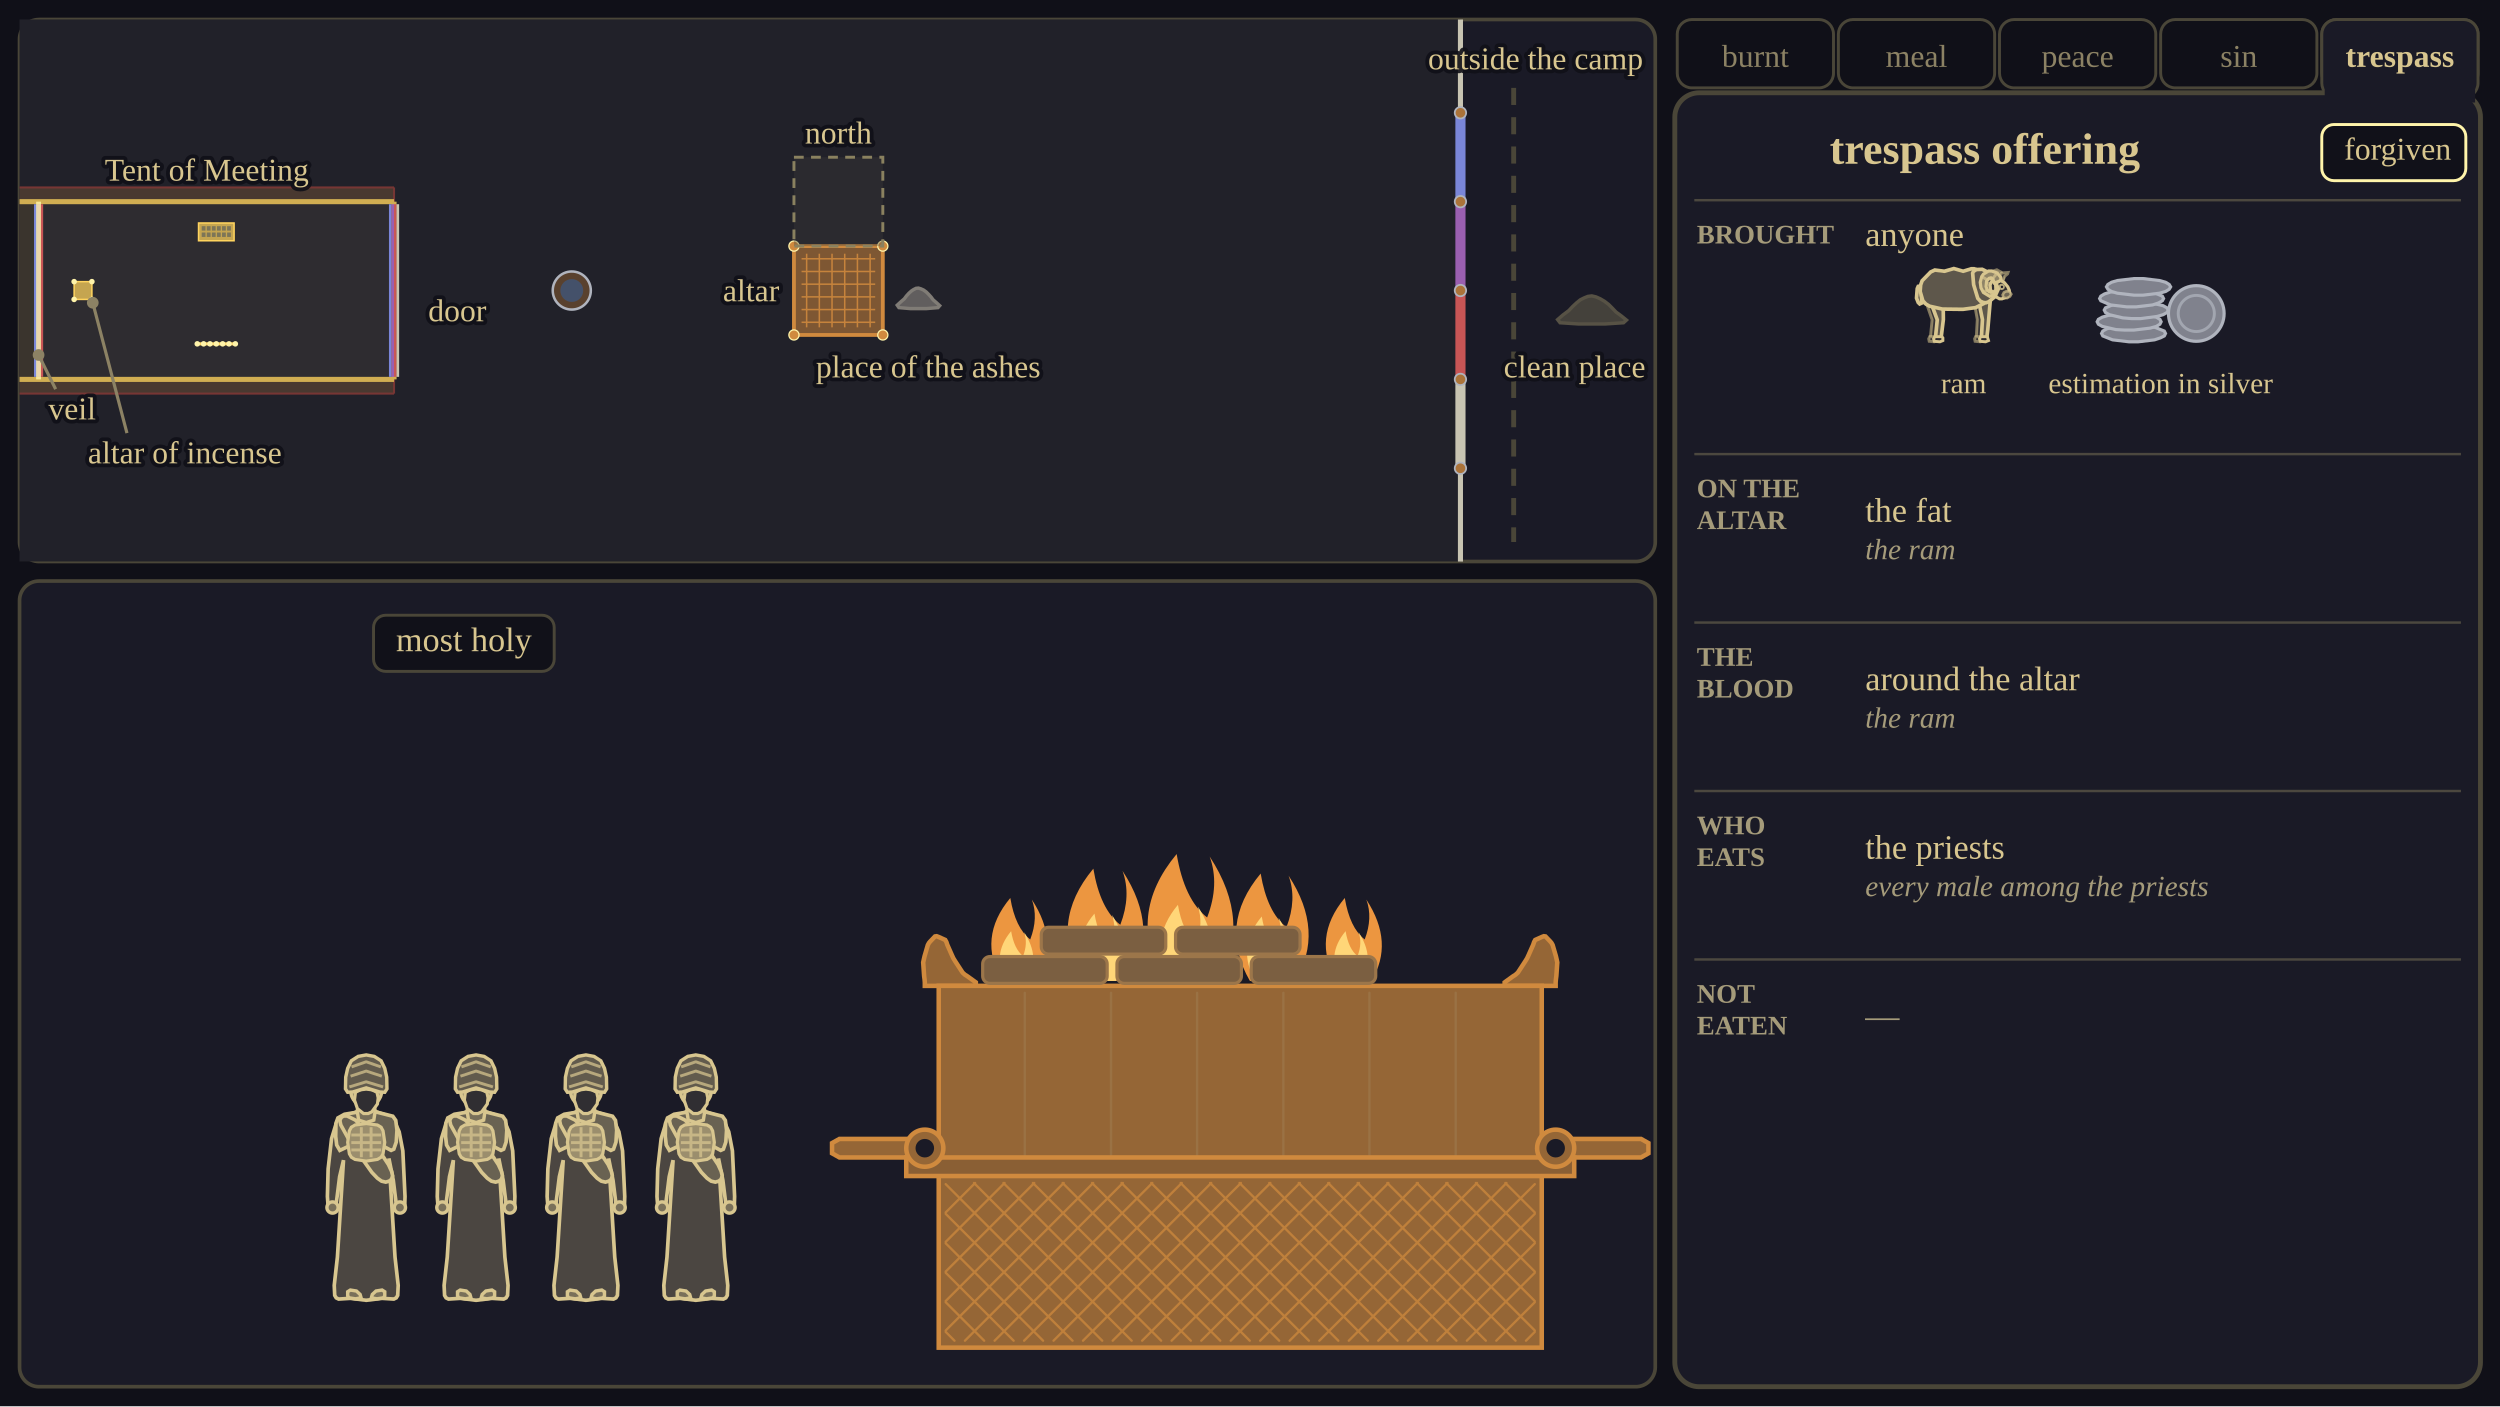
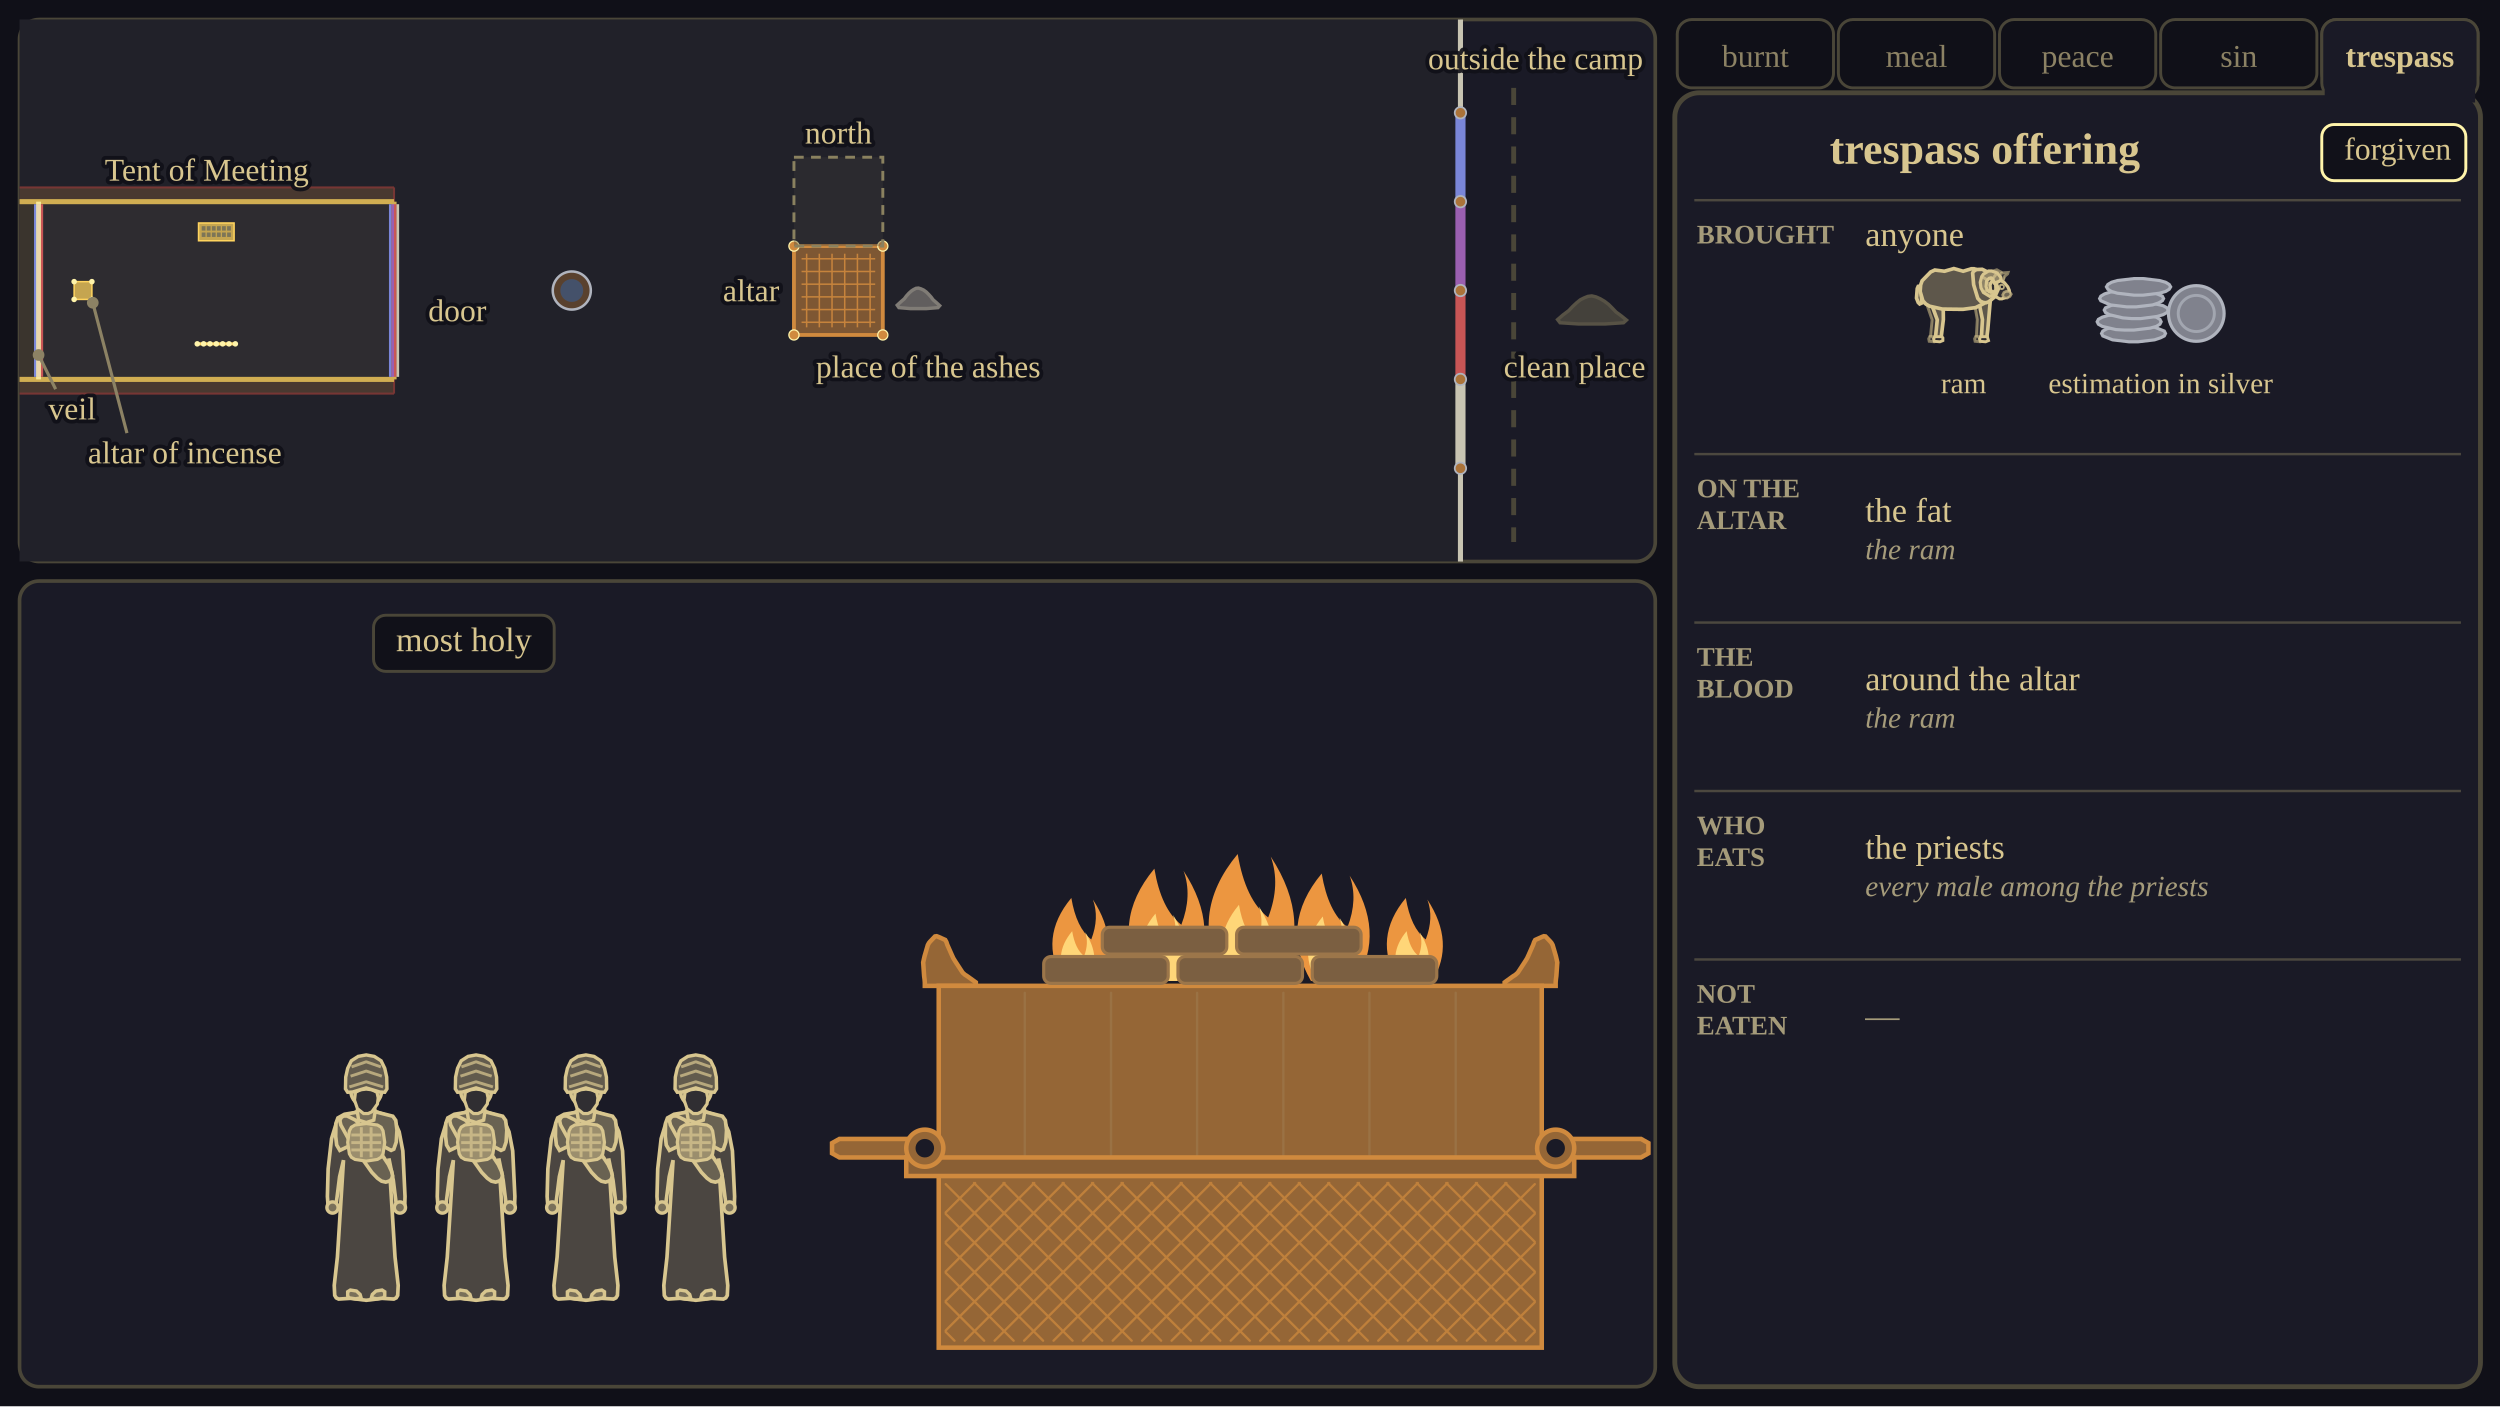
<svg xmlns="http://www.w3.org/2000/svg" viewBox="0 0 1024 576" width="1024" height="576" font-family="Georgia, 'Times New Roman', serif">
  <defs>
    <g id="ic52x30_ram">
      <path d="M8.1-20.2l.4 2.4-.9 12.7-.4 3.3-1.1.8-.9-1 .4-7.1-1.5-8.5.1-2.4 1.9-.8z" fill="#383536" stroke="#d8c68f" stroke-width="1.2" stroke-opacity="0.549" />
      <path d="M4.9-2.1l2.5 0 .4 1.6-1 .5-2.1-.2-.2-1z" fill="#383536" stroke="#d8c68f" stroke-width="1.2" stroke-opacity="0.549" />
      <path d="M-11.7-20.9l.8 2.2.3 9.6-.9 7.3-1.2.8-.9-1 .7-7-3-8.7-.1-2.5 2-1z" fill="#383536" stroke="#d8c68f" stroke-width="1.2" stroke-opacity="0.549" />
      <path d="M-13.9-2.1l2.6 0 .4 1.6-1.1.5-2.1-.2-.2-1z" fill="#383536" stroke="#d8c68f" stroke-width="1.2" stroke-opacity="0.549" />
      <path d="M10.6-20.2l.4 2.4-1.1 12.8-.4 3.2-1.2.8-1-1 .4-7.1-1.7-8.4.2-2.5 2.1-.8z" fill="#5e574b" stroke="#d8c68f" stroke-width="1.5" />
      <path d="M7-2.1l2.7 0 .5 1.6-1.2.5-2.2-.2-.3-1z" fill="#2d2b30" stroke="#d8c68f" stroke-width="1.2" />
      <path d="M-9.2-21l.8 2.3.1 9.6-.9 7.3-1.3.8-1-1 .7-7-3.2-8.7-.1-2.4 2.3-1.1z" fill="#5e574b" stroke="#d8c68f" stroke-width="1.5" />
      <path d="M-11.8-2.1l2.9 0 .4.5 0 1.1-1.2.5-2.3-.2-.3-1z" fill="#2d2b30" stroke="#d8c68f" stroke-width="1.2" />
      <path d="M-16-21.8l-1.3 2.9.2 3-.9.4-.6-.6-.7-1.8.3-3.9.4-.9.9-.1z" fill="#5e574b" stroke="#d8c68f" stroke-width="1.5" />
      <path d="M11.4-22.3l.6-3.3-.9-1.2-1.8-1.2-5-1.9-1.2 0-3.3 1-3.8-1.1-3.9 1.1-3.9-.5-1.7.8-3.5 3.6-.6 1.7-.2 2.7 1.1 3.8 1.2 1.3 1.5.9 5.3 1.2 8.4.1 5.2-.7 3.4-1.7 1.8-2.3z" fill="#5e574b" stroke="#d8c68f" stroke-width="1.5" />
      <path d="M3.7-28.1l.3-.7 1.2-.8 2.4-.1 2.4 1.2 4.2 3.2.2 2.7-.7 2.9-1.1 1.4-2.3 1.9-1.1.4-1.1-.1-1.2-.5-1.1-1.2-1.7-5.6z" fill="#5e574b" stroke="#d8c68f" stroke-width="1.5" />
      <path d="M13.9-24.9l.1-2.6-.8-.6-2.3.1-.2-.6 2.9-.9 1.8 1 1 1.8-.3 1.9-.6.3z" fill="#383536" stroke="#d8c68f" stroke-width="1.2" stroke-opacity="0.549" />
      <path d="M13.7-25.6l1.9-2.6 2.6-.2-.2.6-1.1.9-1.2 2.5-1.6-.6z" fill="#383536" stroke="#d8c68f" stroke-width="1.2" stroke-opacity="0.549" />
      <path d="M11.4-24.5l2.8-.8 1 .2 1.5.9 1.4 1.7.6 1.4 0 1.4-.7 1.2-2.3.9-1 0-1.2-.7-2.5-3-.2-1.9z" fill="#302e32" stroke="#d8c68f" stroke-width="1.3" />
      <path d="M12.9-23.8l-1.8-2.3-1.9-1.1.1-.6 2.9-.1 2 1.5.6.8-.3.8z" fill="#302e32" stroke="#d8c68f" stroke-width="1.3" />
      <path d="M12.6-24.1l-.7-1.7-.7-.4-.8.2-1 1.2-.2 2.2.5 1.3.8.8 1.6.2 1.1-.9-.1-2 .4-.4.8 2-1 2.2-2.6.8-2.6-1.6-1-1.9-.3-2.3.6-2.3.7-1 2.1-1.3 1.2 0 2.4.8 1.4 1.8.1.9-.7.7z" fill="#8f8467" stroke="#d8c68f" stroke-width="1.3" />
      <path d="M12-26l1.6-2M9.5-25.5l-1.9-1.1M9.5-21.2l-1.3 1M12.6-20.4l.7.9" stroke-linejoin="round" fill="none" stroke="#d8c68f" stroke-width="1.2" stroke-opacity="0.718" />
      <path d="M18.8-20.6l.7 1.1-.5.9-1.2.7-1.4-.1-.4-1.2.5-1 1-.5z" fill="#6d6554" stroke="#d8c68f" stroke-width="1.1" stroke-opacity="0.698" />
      <path d="M10.6-24.5l.5 3.9 1.2 3" stroke-linejoin="round" fill="none" stroke="#d8c68f" stroke-width="1.2" stroke-opacity="0.718" />
      <circle cx="15.6" cy="-22.5" r=".8" fill="#716956" stroke="#d8c68f" stroke-width="1" stroke-opacity="0.800" />
      <circle cx="15.7" cy="-22.5" r=".5" fill="#1d1d28" />
    </g>
    <g id="ic52x30_silver">
      <path d="M2-3.4l-.5-1-4-1.6-3.1-.6-7.4-.2-6.7.8-2.4.7-1.6.9-.5 1 .5 1 4 1.6 6.7.8 3.8 0 6.7-.8 2.4-.8 1.6-.8z" fill="#80828d" stroke="#b0b4be" stroke-width="1.3" />
      <path d="M.2-8.2l-.5-1-1.5-.9-2.5-.7-6.7-.8-3.8 0-6.7.8-2.4.7-1.6.9-.5 1 .5 1 1.6.9 5.6 1.3 3.5.2 3.8 0 6.7-.8 2.5-.7 1.5-.9z" fill="#80828d" stroke="#b0b4be" stroke-width="1.3" />
      <path d="M3.1-13l-.5-.9-1.6-.9-5.6-1.3-3.6-.3-7.3.3-3.1.5-4 1.7-.5.9.5 1 1.6.9 5.5 1.3 3.6.3 3.7 0 6.8-.9 2.4-.7 1.6-.9z" fill="#80828d" stroke="#b0b4be" stroke-width="1.3" />
      <path d="M1.2-17.7l-.5-1-4-1.7-6.8-.8-3.7 0-6.7.8-2.5.8-1.5.9-.5 1 .5.9 4 1.7 6.7.8 3.7 0 6.8-.8 2.4-.8 1.6-.9z" fill="#80828d" stroke="#b0b4be" stroke-width="1.3" />
      <path d="M4.1-22.5l-.6-1-1.5-.9-2.5-.7-6.7-.8-3.7 0-6.8.8-2.4.7-1.5.9-.6 1 .6 1 1.5.9 2.4.7 6.8.8 3.7 0 6.7-.8 2.5-.7 1.5-.9z" fill="#80828d" stroke="#b0b4be" stroke-width="1.3" />
      <circle cx="14.6" cy="-11.6" r="11.4" fill="#80828d" stroke="#b0b4be" stroke-width="1.3" />
      <circle cx="14.6" cy="-11.6" r="7.4" fill="none" stroke="#b0b4be" stroke-width="1.2" stroke-opacity="0.718" />
    </g>
    <g id="s6_male_95">
      <path d="M-12.9-1.4l-.2-4.1 1.3-11.6 2.5-39.7-1.6 6.8-1.4 11.2-1.8 1.6-1.1-.1-.4-.5-.3-4.1.3-11.3 1.4-12.4 1.8-5.9 2.3-2.8 7.3-2.7 6.2.2 6 2 2 1.7 2.1 4.7 1.5 7.8.9 18.7-.1 3.1-.6 1.5-1.7-.2-1.2-1.3-1.2-9.7-1.8-9 2.5 40.4 1.3 11.6-.2 4.1-.6 1-1 .5-4.8-.3-6.5.8-6.5-.8-4.8.3-1-.5z" fill="#4b4641" stroke="#d8c68f" stroke-width="1.5" />
      <circle cx="-13.8" cy="-37.4" r="2.3" fill="#79705a" stroke="#d8c68f" stroke-width="1.4" />
      <circle cx="13.8" cy="-37.4" r="2.3" fill="#79705a" stroke="#d8c68f" stroke-width="1.4" />
      <path d="M-2.1-.4l-2.3.4-2.6-.4-.6-.8 0-1.7 1.1-.7 2.5.4 1.5 1.4z" fill="#79705a" stroke="#d8c68f" stroke-width="1.4" />
      <path d="M2.1-.4l2.3.4 2.6-.4.6-.8 0-1.7-1.1-.7-2.5.4-1.5 1.4z" fill="#79705a" stroke="#d8c68f" stroke-width="1.4" />
      <path d="M-11.6-74.1l-.8 2.2-.1 5.4.4 3.5 1.3 2.2 5.1-2.4 5.7 3 5.7-3 4.5 2.4 1.1-.5 1-2.9.3-4.9-.5-4-1.2-1.7-7.1-1.8-4.8-.3-7.9 1.3z" fill="#696252" stroke="#d8c68f" stroke-width="1.5" />
      <path d="M-10.4-71.2l-.4-1.8.5-1.2 1-.7 1.5 0 3.4 1.7 2.2 2.4 6 7.8 5.3 8 1.3 2.8.4 1.8-.4 1.4-1 .8-1.4.4-1.7-.4-1.7-1.2-2.3-2.4-9-12.7z" fill="#696252" stroke="#d8c68f" stroke-width="1.5" />
      <path d="M-6.1-70.3l1.5-.9 4.6-.6 4.6.6 1.5.9.8 1.5.7 4.7-.7 4.7-.8 1.4-1.5.9-4.6.7-4.6-.7-1.5-.9-.8-1.4-.7-4.7.7-4.7z" fill="#9b8e6d" stroke="#d8c68f" stroke-width="1.3" />
      <path d="M-6.1-67.1l12.2 0M-6.1-64l12.2 0M-6.1-61l12.2 0M-2-70.3l0 12.3M2-70.3l0 12.3" stroke-linejoin="round" fill="none" stroke="#d8c68f" stroke-width="1.2" stroke-opacity="0.718" />
      <path d="M-3.1-73.2l-.6-3.8.9-3.8 2.8-.9 2.8.9.9 3.8-.6 3.8-3.1 1z" fill="#79705a" stroke="#d8c68f" stroke-width="1.4" />
      <circle cx="0" cy="-85.1" r="6.3" fill="#79705a" stroke="#d8c68f" stroke-width="1.4" />
      <path d="M-4.4-84.6l-.4 3.2 1.2 3.5 2.5 2 1.9 0 1.5-.7 2.3-3.2.3-2.5-.5-2.3-2-1-2.4-.3-2.4.3z" fill="#302e32" stroke="#d8c68f" stroke-width="1.3" />
      <path d="M-7.6-84.6l-.9-1.4.1-4.8.8-3.6 1.5-3.1 2.8-1.8 3.3-.6 3.3.6 2.8 1.8 1.5 3.1.8 3.6.1 4.8-.9 1.4-2-.1-5.6-1.7-5.6 1.7z" fill="#625b4d" stroke="#d8c68f" stroke-width="1.4" />
      <path d="M-6.9-86.8l6.9-2.1 6.9 2.1M-6.4-91.2l6.4-2.1 6.4 2.1M-6-95l6-2.1 6 2.1" stroke-linejoin="round" fill="none" stroke="#d8c68f" stroke-width="1.2" stroke-opacity="0.718" />
    </g>
    <g id="s6_priest">
      <path d="M-19.7-2.2l-.3-6.2 2-17.7 3.8-60.6 0-1-.5 1.2-1.9 10.2-2.2 17-1 1.4-1.7 1.1-1.7-.1-.6-.8-.5-6.3.5-17.2.6-8.7 1.6-10.3 2.8-9 1.4-2.3 1.9-1.9 3.9-1.8 7.2-2.2 5.8-.3 3.7.4 9.2 3.2 3.1 2.6 1.4 2.3 1.8 4.8 2.3 11.8.9 11.4.5 17.2-.2 4.8-.9 2.3-.8.3-1.8-.7-1.8-2-1.8-14.7-2.8-13.7 3.8 61.6 2 17.7-.3 6.2-.9 1.6-1.5.7-7.4-.4-9.9 1.2-9.9-1.2-7.4.4-1.5-.7z" fill="#4b4641" stroke="#d8c68f" stroke-width="1.5" />
      <circle cx="-21" cy="-57.1" r="3.5" fill="#79705a" stroke="#d8c68f" stroke-width="1.4" />
      <circle cx="21" cy="-57.1" r="3.5" fill="#79705a" stroke="#d8c68f" stroke-width="1.4" />
      <path d="M-3.2-.6l-3.5.6-4-.6-.9-1.3 0-2.5 1.7-1 3.8.5 2.3 2.1z" fill="#79705a" stroke="#d8c68f" stroke-width="1.4" />
      <path d="M3.2-.6l3.5.6 4-.6.9-1.3 0-2.5-1.7-1-3.8.5-2.3 2.1z" fill="#79705a" stroke="#d8c68f" stroke-width="1.4" />
      <path d="M-17.7-113.1l-1.2 3.3-.2 8.3.7 5.3 1.1 2.7.8.7 1 0 5.4-3.4 1.4-.2 1.4.4 5.8 3.8 1.5.3 1.5-.3 5.8-3.8 1.4-.4 1.4.2 5.4 3.4 1 0 .8-.7 1.5-4.4.4-7.6-.8-6.1-1.8-2.5-3-1.3-7.8-1.5-7.2-.5-12.2 2-3 1.3z" fill="#696252" stroke="#d8c68f" stroke-width="1.5" />
      <path d="M-16-108.8l-.4-2.6.7-1.9 1.5-1 2.3-.1 2.5.9 2.7 1.9 3.4 3.6 9.1 11.8 8 12.3 2.2 4.1.4 2.8-.6 2.1-1.5 1.4-2.1.5-2.6-.6-2.6-1.8-3.4-3.7-13.8-19.4z" fill="#696252" stroke="#d8c68f" stroke-width="1.5" />
      <path d="M-9.3-107.3l2.3-1.3 7-1.1 7 1.1 2.3 1.3 1.3 2.3 1 7.1-1 7.2-1.3 2.3-2.3 1.3-7 1-7-1-2.3-1.3-1.3-2.3-1-7.2 1-7.1z" fill="#9b8e6d" stroke="#d8c68f" stroke-width="1.3" />
      <path d="M-9.3-102.4l18.6 0M-9.3-97.7l18.6 0M-9.3-93.1l18.6 0M-3-107.3l0 18.9M3-107.3l0 18.9" stroke-linejoin="round" fill="none" stroke="#d8c68f" stroke-width="1.2" stroke-opacity="0.718" />
      <path d="M-4.8-111.6l-.9-5.8 1.3-5.8 4.4-1.5 4.4 1.5 1.3 5.8-.9 5.8-4.8 1.4z" fill="#79705a" stroke="#d8c68f" stroke-width="1.4" />
      <circle cx="0" cy="-129.9" r="9.6" fill="#79705a" stroke="#d8c68f" stroke-width="1.4" />
      <path d="M-6.7-129l-.7 2.1 0 2.7.8 3.4 1.1 1.8 2 2.1 1.8 1 2.9.1 2.3-1.1 2-2.1 1.5-2.8.4-3.8-.7-3.4-3-1.6-3.7-.5-3.7.5z" fill="#302e32" stroke="#d8c68f" stroke-width="1.3" />
      <path d="M-11.6-129l-1.3-2.3.1-7.3 1.1-5.5 2.4-4.7 4.3-2.7 5-1 5 1 4.3 2.7 2.4 4.7 1.1 5.5.1 7.3-1.3 2.3-3.1-.3-6.5-2.4-2-.3-2 .3-6.5 2.4z" fill="#625b4d" stroke="#d8c68f" stroke-width="1.4" />
      <path d="M-10.5-132.5l6.6-2.5 3.9-.7 3.9.7 6.6 2.5M-9.7-139.2l6.1-2.5 3.6-.7 3.6.7 6.1 2.5M-9.1-145l5.7-2.5 3.4-.7 3.4.7 5.7 2.5" stroke-linejoin="round" fill="none" stroke="#d8c68f" stroke-width="1.2" stroke-opacity="0.718" />
    </g>
  </defs>
  <rect width="1024" height="576" fill="#101018" />
  <rect x="8" y="8" width="670" height="222" rx="8" fill="#1a1a26" stroke="#4a4638" stroke-width="1.5" />
  <rect x="8" y="238" width="670" height="330" rx="8" fill="#1a1a26" stroke="#4a4638" stroke-width="1.5" />
  <rect x="686" y="38" width="330" height="530" rx="10" fill="#1a1a26" stroke="#4a4638" stroke-width="2" />
  <rect x="687" y="8" width="64" height="28" rx="6" fill="#101018" stroke="#4a4638" stroke-width="1.2" />
  <rect x="753" y="8" width="64" height="28" rx="6" fill="#101018" stroke="#4a4638" stroke-width="1.2" />
  <rect x="819" y="8" width="64" height="28" rx="6" fill="#101018" stroke="#4a4638" stroke-width="1.2" />
  <rect x="885" y="8" width="64" height="28" rx="6" fill="#101018" stroke="#4a4638" stroke-width="1.2" />
  <rect x="951" y="8" width="64" height="28" rx="6" fill="#101018" stroke="#4a4638" stroke-width="1.2" />
  <text x="719" y="23" font-size="13" text-anchor="middle" dominant-baseline="central" fill="#8c8264">burnt</text>
  <text x="785" y="23" font-size="13" text-anchor="middle" dominant-baseline="central" fill="#8c8264">meal</text>
  <text x="851" y="23" font-size="13" text-anchor="middle" dominant-baseline="central" fill="#8c8264">peace</text>
  <text x="917" y="23" font-size="13" text-anchor="middle" dominant-baseline="central" fill="#8c8264">sin</text>
  <rect x="951" y="8" width="64" height="32" rx="6" fill="#1a1a26" stroke="#4a4638" stroke-width="1.2" />
  <rect x="952.2" y="34" width="61.6" height="8" fill="#1a1a26" />
  <text x="983" y="23" font-size="13" text-anchor="middle" dominant-baseline="central" fill="#d8c68f" font-weight="bold">trespass</text>
  <g id="dockcol">
    <line x1="694" y1="82" x2="1008" y2="82" stroke="#4c483f" stroke-width="1" />
    <text x="695" y="96" font-size="11" dominant-baseline="central" fill="#a59b7a" font-weight="bold">BROUGHT</text>
    <line x1="694" y1="186" x2="1008" y2="186" stroke="#4c483f" stroke-width="1" />
    <text x="695" y="200" font-size="11" dominant-baseline="central" fill="#a59b7a" font-weight="bold">ON THE</text>
    <text x="695" y="213" font-size="11" dominant-baseline="central" fill="#a59b7a" font-weight="bold">ALTAR</text>
    <line x1="694" y1="255" x2="1008" y2="255" stroke="#4c483f" stroke-width="1" />
    <text x="695" y="269" font-size="11" dominant-baseline="central" fill="#a59b7a" font-weight="bold">THE</text>
    <text x="695" y="282" font-size="11" dominant-baseline="central" fill="#a59b7a" font-weight="bold">BLOOD</text>
    <line x1="694" y1="324" x2="1008" y2="324" stroke="#4c483f" stroke-width="1" />
    <text x="695" y="338" font-size="11" dominant-baseline="central" fill="#a59b7a" font-weight="bold">WHO</text>
    <text x="695" y="351" font-size="11" dominant-baseline="central" fill="#a59b7a" font-weight="bold">EATS</text>
    <line x1="694" y1="393" x2="1008" y2="393" stroke="#4c483f" stroke-width="1" />
    <text x="695" y="407" font-size="11" dominant-baseline="central" fill="#a59b7a" font-weight="bold">NOT</text>
    <text x="695" y="420" font-size="11" dominant-baseline="central" fill="#a59b7a" font-weight="bold">EATEN</text>
    <text x="764" y="416" font-size="14" dominant-baseline="central" fill="#a59b7a">—</text>
    <text x="813" y="61" font-size="18" text-anchor="middle" dominant-baseline="central" fill="#d8c68f" font-weight="bold">trespass offering</text>
    <text x="764" y="96" font-size="14" dominant-baseline="central" fill="#d8c68f">anyone</text>
    <use href="#ic52x30_ram" transform="translate(804.3 140)" />
    <text x="804.3" y="157" font-size="12" text-anchor="middle" dominant-baseline="central" fill="#d8c68f">ram</text>
    <use href="#ic52x30_silver" transform="translate(885 140)" />
    <text x="885" y="157" font-size="12" text-anchor="middle" dominant-baseline="central" fill="#d8c68f">estimation in silver</text>
    <text x="764" y="209" font-size="14" dominant-baseline="central" fill="#d8c68f">the fat</text>
    <text x="764" y="225" font-size="12" dominant-baseline="central" fill="#a59b7a" font-style="italic">the ram</text>
    <text x="764" y="278" font-size="14" dominant-baseline="central" fill="#d8c68f">around the altar</text>
    <text x="764" y="294" font-size="12" dominant-baseline="central" fill="#a59b7a" font-style="italic">the ram</text>
    <text x="764" y="347" font-size="14" dominant-baseline="central" fill="#d8c68f">the priests</text>
    <text x="764" y="363" font-size="12" dominant-baseline="central" fill="#a59b7a" font-style="italic">every male among the priests</text>
    <rect x="951" y="51" width="59" height="23" rx="5" fill="#101018" fill-opacity="0.88" stroke="#fff4aa" stroke-width="1.2" />
    <text x="1004" y="61" font-size="13" text-anchor="end" dominant-baseline="central" fill="#d8c68f">forgiven</text>
    <g opacity="0.00">
      <animate attributeName="opacity" values="0;1.00" begin="5.13s" dur="0.40s" fill="freeze" calcMode="spline" keyTimes="0;1" keySplines="0.42 0 0.58 1" />
      <animate attributeName="opacity" values="1.00;0" begin="6.93s" dur="0.40s" fill="freeze" calcMode="spline" keyTimes="0;1" keySplines="0.42 0 0.58 1" />
      <path d="M759 338l172 0 0 35-172 0z" fill="none" stroke="#fff4aa" stroke-width="2.0" stroke-opacity="0.85" stroke-linejoin="round" />
    </g>
  </g>
  <g transform="translate(-509.4 -291.8) scale(0.52)">
    <rect x="995" y="576.5" width="1135" height="426.9" fill="#212129" />
    <line x1="2130" y1="576.5" x2="2130" y2="650" stroke="#c8c4b2" stroke-width="4" />
    <line x1="2130" y1="930" x2="2130" y2="1003.5" stroke="#c8c4b2" stroke-width="4" />
    <line x1="2130" y1="650" x2="2130" y2="720" stroke="#7a86d8" stroke-width="8" />
    <line x1="2130" y1="720" x2="2130" y2="790" stroke="#9a5fb0" stroke-width="8" />
    <line x1="2130" y1="790" x2="2130" y2="860" stroke="#c85555" stroke-width="8" />
    <line x1="2130" y1="860" x2="2130" y2="930" stroke="#c8c4b2" stroke-width="8" />
    <circle cx="2130" cy="650" r="4.5" fill="#ab7339" stroke="#b0b4be" stroke-width="1.4" />
    <circle cx="2130" cy="720" r="4.5" fill="#ab7339" stroke="#b0b4be" stroke-width="1.4" />
    <circle cx="2130" cy="790" r="4.5" fill="#ab7339" stroke="#b0b4be" stroke-width="1.4" />
    <circle cx="2130" cy="860" r="4.5" fill="#ab7339" stroke="#b0b4be" stroke-width="1.4" />
    <circle cx="2130" cy="930" r="4.5" fill="#ab7339" stroke="#b0b4be" stroke-width="1.4" />
    <rect x="995" y="708.8" width="295" height="162.4" fill="#493930" />
    <line x1="995" y1="708.8" x2="1290" y2="708.8" stroke="#773634" stroke-width="1.6" />
    <line x1="1290" y1="708.8" x2="1290" y2="871.2" stroke="#773634" stroke-width="1.6" />
    <line x1="1290" y1="871.2" x2="995" y2="871.2" stroke="#773634" stroke-width="1.6" />
    <rect x="995" y="720" width="295" height="140" fill="#2e2c30" />
    <rect x="995" y="720" width="15" height="140" fill="#3a342d" />
    <line x1="995" y1="720" x2="1290" y2="720" stroke="#d1ae52" stroke-width="4" />
    <line x1="1290" y1="720" x2="1290" y2="860" stroke="#d1ae52" stroke-width="4" />
    <line x1="1290" y1="860" x2="995" y2="860" stroke="#d1ae52" stroke-width="4" />
    <line x1="1007.6" y1="722" x2="1007.6" y2="858" stroke="#7a86d8" stroke-width="2.4" />
    <line x1="1010" y1="722" x2="1010" y2="858" stroke="#9a5fb0" stroke-width="2.4" />
    <line x1="1012.4" y1="722" x2="1012.4" y2="858" stroke="#c85555" stroke-width="2.4" />
    <line x1="1287" y1="722" x2="1287" y2="858" stroke="#7a86d8" stroke-width="2" />
    <line x1="1289" y1="722" x2="1289" y2="858" stroke="#9a5fb0" stroke-width="2" />
    <line x1="1291" y1="722" x2="1291" y2="858" stroke="#c85555" stroke-width="2" />
    <line x1="1293" y1="722" x2="1293" y2="858" stroke="#c8c4b2" stroke-width="2" />
    <rect x="1038" y="783" width="14" height="14" fill="#c5a550" stroke="#ffd45e" stroke-width="1.2" />
    <circle cx="1038" cy="783" r="2.2" fill="#fff4aa" />
    <circle cx="1052" cy="783" r="2.2" fill="#fff4aa" />
    <circle cx="1038" cy="797" r="2.2" fill="#fff4aa" />
    <circle cx="1052" cy="797" r="2.2" fill="#fff4aa" />
    <rect x="1136" y="736.8" width="28" height="14" fill="#c5a550" stroke="#ffd45e" stroke-width="1.2" />
    <rect x="1138.5" y="739.3" width="3" height="3.5" fill="#7d7557" />
    <rect x="1142.5" y="739.3" width="3" height="3.5" fill="#7d7557" />
    <rect x="1146.5" y="739.3" width="3" height="3.5" fill="#7d7557" />
    <rect x="1150.5" y="739.3" width="3" height="3.5" fill="#7d7557" />
    <rect x="1154.5" y="739.3" width="3" height="3.5" fill="#7d7557" />
    <rect x="1158.5" y="739.3" width="3" height="3.5" fill="#7d7557" />
    <rect x="1138.5" y="744.3" width="3" height="3.5" fill="#7d7557" />
    <rect x="1142.5" y="744.3" width="3" height="3.5" fill="#7d7557" />
    <rect x="1146.5" y="744.3" width="3" height="3.5" fill="#7d7557" />
    <rect x="1150.5" y="744.3" width="3" height="3.5" fill="#7d7557" />
    <rect x="1154.5" y="744.3" width="3" height="3.5" fill="#7d7557" />
    <rect x="1158.5" y="744.3" width="3" height="3.5" fill="#7d7557" />
    <line x1="1135" y1="832" x2="1165" y2="832" stroke="#ffd45e" stroke-width="2.4" />
    <circle cx="1135" cy="832" r="2.2" fill="#fff4aa" />
    <circle cx="1140" cy="832" r="2.2" fill="#fff4aa" />
    <circle cx="1145" cy="832" r="2.2" fill="#fff4aa" />
    <circle cx="1150" cy="832" r="2.2" fill="#fff4aa" />
    <circle cx="1155" cy="832" r="2.2" fill="#fff4aa" />
    <circle cx="1160" cy="832" r="2.2" fill="#fff4aa" />
    <circle cx="1165" cy="832" r="2.2" fill="#fff4aa" />
    <circle cx="1430" cy="790" r="15" fill="#59412e" stroke="#b0b4be" stroke-width="2" />
    <circle cx="1430" cy="790" r="9" fill="#44516a" />
    <rect x="1605" y="755" width="70" height="70" fill="#7e5733" stroke="#d08a3e" stroke-width="3" />
    <line x1="1615" y1="761" x2="1615" y2="819" stroke="#c6833c" stroke-width="1.2" />
    <line x1="1611" y1="765" x2="1669" y2="765" stroke="#c6833c" stroke-width="1.2" />
    <line x1="1625" y1="761" x2="1625" y2="819" stroke="#c6833c" stroke-width="1.2" />
    <line x1="1611" y1="775" x2="1669" y2="775" stroke="#c6833c" stroke-width="1.2" />
    <line x1="1635" y1="761" x2="1635" y2="819" stroke="#c6833c" stroke-width="1.2" />
    <line x1="1611" y1="785" x2="1669" y2="785" stroke="#c6833c" stroke-width="1.2" />
    <line x1="1645" y1="761" x2="1645" y2="819" stroke="#c6833c" stroke-width="1.2" />
    <line x1="1611" y1="795" x2="1669" y2="795" stroke="#c6833c" stroke-width="1.2" />
    <line x1="1655" y1="761" x2="1655" y2="819" stroke="#c6833c" stroke-width="1.2" />
    <line x1="1611" y1="805" x2="1669" y2="805" stroke="#c6833c" stroke-width="1.2" />
    <line x1="1665" y1="761" x2="1665" y2="819" stroke="#c6833c" stroke-width="1.2" />
    <line x1="1611" y1="815" x2="1669" y2="815" stroke="#c6833c" stroke-width="1.2" />
    <circle cx="1605" cy="755" r="4" fill="#d08a3e" stroke="#fff4aa" stroke-width="1" />
    <circle cx="1675" cy="755" r="4" fill="#d08a3e" stroke="#fff4aa" stroke-width="1" />
    <circle cx="1605" cy="825" r="4" fill="#d08a3e" stroke="#fff4aa" stroke-width="1" />
    <circle cx="1675" cy="825" r="4" fill="#d08a3e" stroke="#fff4aa" stroke-width="1" />
  </g>
  <g transform="translate(-265.3 210) scale(0.95)">
    <path d="M641.2 278l33.6 0 3.2-1.8 0-4.4-3.2-1.8-33.6 0-3.2 1.8 0 4.4z" fill="#956636" stroke="#d08a3e" stroke-width="1.95" />
    <path d="M953.2 278l33.6 0 3.2-1.8 0-4.4-3.2-1.8-33.6 0-3.2 1.8 0 4.4z" fill="#956636" stroke="#d08a3e" stroke-width="1.95" />
    <path d="M678 204l0-1.5-.1-1.2-.2-1.6-.4-5.8.3-1.4.3-1.3 1.4-4.8.5-.9.5-.6 2.1-2.2.7-.1.8.3 2.9 1.3.5.9.4 1.2 2 4.5.6 1.3.8 1.3 3.2 4.9 1 .9 1.1.7 3.6 2.6 0 1.5z" fill="#956636" stroke="#d08a3e" stroke-width="1.95" />
    <path d="M950 204l0-1.5.1-1.2.2-1.6.4-5.8-.3-1.4-.3-1.3-1.4-4.8-.5-.9-.5-.6-2.1-2.2-.7-.1-.8.3-2.9 1.3-.5.9-.4 1.2-2 4.5-.6 1.3-.8 1.3-3.2 4.9-1 .9-1.1.7-3.6 2.6 0 1.5z" fill="#956636" stroke="#d08a3e" stroke-width="1.95" />
    <path d="M684 204l260 0 0 156-260 0z" fill="#956636" stroke="#d08a3e" stroke-width="1.95" />
    <path d="M721.1 207l0 70M758.3 207l0 70M795.4 207l0 70M832.6 207l0 70M869.7 207l0 70M906.9 207l0 70" stroke-linejoin="round" stroke-linecap="round" fill="none" stroke="#9c764a" stroke-width="1" stroke-opacity="0.718" />
    <path d="M670 278l288 0 0 8-288 0z" fill="#8a5f34" stroke="#d08a3e" stroke-width="1.95" />
    <path d="M941 289M928.3 289l12.7 12.7M915.6 289l25.4 25.4M902.8 289l38.2 38.2M890.1 289l50.9 50.9M877.4 289l63.6 63.6M864.6 289l68.1 68M851.9 289l68 68M839.2 289l68 68M826.5 289l68 68M813.7 289l68.1 68M801 289l68 68M788.3 289l68 68M775.6 289l68 68M762.8 289l68 68M750.1 289l68 68M737.4 289l68 68M724.6 289l68.1 68M711.9 289l68 68M699.2 289l68 68M687 289.5l67.5 67.5M687 302.3l54.7 54.7M687 315l42 42M687 327.7l29.3 29.3M687 340.4l16.6 16.6M687 353.2l3.8 3.8M687 289M687 301.7l12.7-12.7M687 314.4l25.4-25.4M687 327.2l38.2-38.2M687 339.9l50.9-50.9M687 352.6l63.6-63.6M695.3 357l68.1-68M708.1 357l68-68M720.8 357l68-68M733.5 357l68-68M746.2 357l68.1-68M759 357l68-68M771.7 357l68-68M784.4 357l68-68M797.2 357l68-68M809.9 357l68-68M822.6 357l68-68M835.3 357l68.1-68M848.1 357l68-68M860.8 357l68-68M873.5 357l67.5-67.5M886.3 357l54.7-54.7M899 357l42-42M911.7 357l29.3-29.3M924.4 357l16.6-16.6M937.2 357l3.8-3.8" stroke-linejoin="round" stroke-linecap="round" fill="none" stroke="#d08a3e" stroke-width="1" stroke-opacity="0.718" />
    <ellipse cx="678" cy="274" rx="8" ry="8" fill="#956636" stroke="#d08a3e" stroke-width="1.95" />
    <ellipse cx="678" cy="274" rx="4" ry="4" fill="#1a1a26" />
    <ellipse cx="950" cy="274" rx="8" ry="8" fill="#956636" stroke="#d08a3e" stroke-width="1.95" />
    <ellipse cx="950" cy="274" rx="4" ry="4" fill="#1a1a26" />
  </g>
-   <path d="M410.42,401.8 q-10.2,-17.68 3.4,-34 q2.04,12.24 8.16,17.0 q3.4,-8.84 0.68,-16.32 q11.56,17.68 2.04,33.32 z" fill="#ec9640" />
-   <path d="M443.23,401.8 q-13.8,-23.92 4.6,-46 q2.76,16.56 11.04,23.0 q4.6,-11.96 0.92,-22.08 q15.64,23.92 2.76,45.08 z" fill="#ec9640" />
-   <path d="M476.76,401.8 q-15.6,-27.04 5.2,-52 q3.12,18.72 12.48,26.0 q5.2,-13.52 1.04,-24.96 q17.68,27.04 3.12,50.96 z" fill="#ec9640" />
-   <path d="M511.97,401.8 q-13.2,-22.88 4.4,-44 q2.64,15.84 10.56,22.0 q4.4,-11.44 0.88,-21.12 q14.96,22.88 2.64,43.12 z" fill="#ec9640" />
-   <path d="M547.42,401.8 q-10.2,-17.68 3.4,-34 q2.04,12.24 8.16,17.0 q3.4,-8.84 0.68,-16.32 q11.56,17.68 2.04,33.32 z" fill="#ec9640" />
-   <path d="M412.12,401.8 q-6.12,-10.608 2.04,-20.4 q1.224,7.344 4.896,10.2 q2.04,-5.304 0.408,-9.792 q6.936,10.608 1.224,19.992 z" fill="#ffd678" />
-   <path d="M445.53,401.8 q-8.28,-14.352 2.76,-27.6 q1.656,9.936 6.624,13.8 q2.76,-7.176 0.552,-13.248 q9.384,14.352 1.656,27.048 z" fill="#ffd678" />
-   <path d="M479.36,401.8 q-9.36,-16.224 3.12,-31.2 q1.872,11.232 7.488,15.6 q3.12,-8.112 0.624,-14.976 q10.608,16.224 1.872,30.576 z" fill="#ffd678" />
-   <path d="M514.17,401.8 q-7.92,-13.728 2.64,-26.4 q1.584,9.504 6.336,13.2 q2.64,-6.864 0.528,-12.672 q8.976,13.728 1.584,25.872 z" fill="#ffd678" />
-   <path d="M549.12,401.8 q-6.12,-10.608 2.04,-20.4 q1.224,7.344 4.896,10.2 q2.04,-5.304 0.408,-9.792 q6.936,10.608 1.224,19.992 z" fill="#ffd678" />
-   <rect x="402.5" y="391.8" width="51" height="11" rx="3" fill="#7b5f41" stroke="#9c764a" stroke-width="1.3" />
-   <rect x="457.5" y="391.8" width="51" height="11" rx="3" fill="#7b5f41" stroke="#9c764a" stroke-width="1.3" />
-   <rect x="512.5" y="391.8" width="51" height="11" rx="3" fill="#7b5f41" stroke="#9c764a" stroke-width="1.3" />
-   <rect x="426.5" y="379.8" width="51" height="11" rx="3" fill="#7b5f41" stroke="#9c764a" stroke-width="1.3" />
-   <rect x="481.5" y="379.8" width="51" height="11" rx="3" fill="#7b5f41" stroke="#9c764a" stroke-width="1.3" />
+   <path d="M435.42,401.8 q-10.2,-17.68 3.4,-34 q2.04,12.24 8.16,17.0 q3.4,-8.84 0.68,-16.32 q11.56,17.68 2.04,33.32 z" fill="#ec9640" />
+   <path d="M468.23,401.8 q-13.8,-23.92 4.6,-46 q2.76,16.56 11.04,23.0 q4.6,-11.96 0.92,-22.08 q15.64,23.92 2.76,45.08 z" fill="#ec9640" />
+   <path d="M501.76,401.8 q-15.6,-27.04 5.2,-52 q3.12,18.72 12.48,26.0 q5.2,-13.52 1.04,-24.96 q17.68,27.04 3.12,50.96 z" fill="#ec9640" />
+   <path d="M536.97,401.8 q-13.2,-22.88 4.4,-44 q2.64,15.84 10.56,22.0 q4.4,-11.44 0.88,-21.12 q14.96,22.88 2.64,43.12 z" fill="#ec9640" />
+   <path d="M572.42,401.8 q-10.2,-17.68 3.4,-34 q2.04,12.24 8.16,17.0 q3.4,-8.84 0.68,-16.32 q11.56,17.68 2.04,33.32 z" fill="#ec9640" />
+   <path d="M437.12,401.8 q-6.12,-10.608 2.04,-20.4 q1.224,7.344 4.896,10.2 q2.04,-5.304 0.408,-9.792 q6.936,10.608 1.224,19.992 z" fill="#ffd678" />
+   <path d="M470.53,401.8 q-8.28,-14.352 2.76,-27.6 q1.656,9.936 6.624,13.8 q2.76,-7.176 0.552,-13.248 q9.384,14.352 1.656,27.048 z" fill="#ffd678" />
+   <path d="M504.36,401.8 q-9.36,-16.224 3.12,-31.2 q1.872,11.232 7.488,15.6 q3.12,-8.112 0.624,-14.976 q10.608,16.224 1.872,30.576 z" fill="#ffd678" />
+   <path d="M539.17,401.8 q-7.92,-13.728 2.64,-26.4 q1.584,9.504 6.336,13.2 q2.64,-6.864 0.528,-12.672 q8.976,13.728 1.584,25.872 z" fill="#ffd678" />
+   <path d="M574.12,401.8 q-6.12,-10.608 2.04,-20.4 q1.224,7.344 4.896,10.2 q2.04,-5.304 0.408,-9.792 q6.936,10.608 1.224,19.992 z" fill="#ffd678" />
+   <rect x="427.5" y="391.8" width="51" height="11" rx="3" fill="#7b5f41" stroke="#9c764a" stroke-width="1.3" />
+   <rect x="482.5" y="391.8" width="51" height="11" rx="3" fill="#7b5f41" stroke="#9c764a" stroke-width="1.3" />
+   <rect x="537.5" y="391.8" width="51" height="11" rx="3" fill="#7b5f41" stroke="#9c764a" stroke-width="1.3" />
+   <rect x="451.5" y="379.8" width="51" height="11" rx="3" fill="#7b5f41" stroke="#9c764a" stroke-width="1.3" />
+   <rect x="506.5" y="379.8" width="51" height="11" rx="3" fill="#7b5f41" stroke="#9c764a" stroke-width="1.3" />
  <g>
    <animate attributeName="opacity" values="1.00;0" begin="0.05s" dur="0.60s" fill="freeze" calcMode="spline" keyTimes="0;1" keySplines="0.42 0 0.58 1" />
    <use href="#s6_male_95" transform="translate(150 532)" />
    <use href="#s6_male_95" transform="translate(195 532)" />
    <use href="#s6_male_95" transform="translate(240 532)" />
    <use href="#s6_male_95" transform="translate(285 532)" />
  </g>
  <g opacity="0.00">
    <animate attributeName="opacity" values="0;1.00" begin="5.13s" dur="0.60s" fill="freeze" calcMode="spline" keyTimes="0;1" keySplines="0.42 0 0.58 1" />
    <use href="#s6_priest" transform="translate(52 548)" />
  </g>
  <polyline points="110,322 110,334 280,334 280,322" fill="none" stroke="#8c8264" stroke-width="2" stroke-linejoin="round" stroke-linecap="round" stroke-dasharray="194 776" stroke-dashoffset="194">
    <animate attributeName="stroke-dashoffset" values="194;0" dur="0.50s" begin="3.82s" fill="freeze" calcMode="spline" keyTimes="0;1" keySplines="0.42 0 0.58 1" />
  </polyline>
  <text x="84.7" y="69.6" font-size="13" text-anchor="middle" dominant-baseline="central" fill="#101018" stroke="#101018" stroke-width="3.2" stroke-opacity="0.9" stroke-linejoin="round">Tent of Meeting</text>
  <text x="84.7" y="69.6" font-size="13" text-anchor="middle" dominant-baseline="central" fill="#d8c68f">Tent of Meeting</text>
  <text x="175.4" y="127.2" font-size="13" dominant-baseline="central" fill="#101018" stroke="#101018" stroke-width="3.2" stroke-opacity="0.9" stroke-linejoin="round">door</text>
  <text x="175.4" y="127.2" font-size="13" dominant-baseline="central" fill="#d8c68f">door</text>
  <text x="319.2" y="119" font-size="13" text-anchor="end" dominant-baseline="central" fill="#101018" stroke="#101018" stroke-width="3.2" stroke-opacity="0.9" stroke-linejoin="round">altar</text>
  <text x="319.2" y="119" font-size="13" text-anchor="end" dominant-baseline="central" fill="#d8c68f">altar</text>
  <rect x="325.2" y="64.4" width="36.4" height="36.4" fill="#413e39" fill-opacity="0.35" stroke="#8a815f" stroke-width="1.2" stroke-dasharray="4 3" />
  <text x="343.4" y="54.4" font-size="13" text-anchor="middle" dominant-baseline="central" fill="#101018" stroke="#101018" stroke-width="3.2" stroke-opacity="0.9" stroke-linejoin="round">north</text>
  <text x="343.4" y="54.4" font-size="13" text-anchor="middle" dominant-baseline="central" fill="#d8c68f">north</text>
  <path d="M368.2 126l-.7-1 1.4-1.3 1.5-1.3.9-1.2 1-1.1 1-.9.9-.6 1-.5 1-.1 1 .3 1.1.5 1.1.8 1 1 1 1.1.8 1.1 1.4 1.2 1.3 1.2-.7.8-4.7.4-6.7 0z" fill="#615e5e" stroke="#807c76" stroke-width="1.4" />
  <text x="380.2" y="150.2" font-size="13" text-anchor="middle" dominant-baseline="central" fill="#101018" stroke="#101018" stroke-width="3.2" stroke-opacity="0.9" stroke-linejoin="round">place of the ashes</text>
  <text x="380.2" y="150.2" font-size="13" text-anchor="middle" dominant-baseline="central" fill="#d8c68f">place of the ashes</text>
  <line x1="15.8" y1="82.6" x2="15.8" y2="155.4" stroke="#fff4aa" stroke-width="2" stroke-opacity="0.8" />
  <line x1="22.8" y1="159.4" x2="15.8" y2="145.4" stroke="#8c8264" stroke-width="1.3" />
  <circle cx="15.8" cy="145.4" r="2.4" fill="#8c8264" />
  <text x="19.8" y="167.4" font-size="13" dominant-baseline="central" fill="#101018" stroke="#101018" stroke-width="3.2" stroke-opacity="0.9" stroke-linejoin="round">veil</text>
  <text x="19.8" y="167.4" font-size="13" dominant-baseline="central" fill="#d8c68f">veil</text>
  <line x1="52" y1="177.4" x2="38" y2="124" stroke="#8c8264" stroke-width="1.3" />
  <circle cx="38" cy="124" r="2.4" fill="#8c8264" />
  <text x="36" y="185.4" font-size="13" dominant-baseline="central" fill="#101018" stroke="#101018" stroke-width="3.2" stroke-opacity="0.9" stroke-linejoin="round">altar of incense</text>
  <text x="36" y="185.4" font-size="13" dominant-baseline="central" fill="#d8c68f">altar of incense</text>
  <line x1="620" y1="36" x2="620" y2="222" stroke="#4a4638" stroke-width="2" stroke-dasharray="7 5" />
  <text x="673" y="24" font-size="13" text-anchor="end" dominant-baseline="central" fill="#101018" stroke="#101018" stroke-width="3.2" stroke-opacity="0.9" stroke-linejoin="round">outside the camp</text>
  <text x="673" y="24" font-size="13" text-anchor="end" dominant-baseline="central" fill="#d8c68f">outside the camp</text>
  <path d="M639 132.2l-1-1.3 2.2-1.9 2.4-1.8 1.5-1.6 1.6-1.5 1.6-1.3 1.6-.8 1.5-.6 1.6-.2 1.7.4 1.8.8 1.7 1 1.7 1.3 1.5 1.5 1.5 1.6 2.2 1.6 2.1 1.7-1.2 1.1-7.6.5-10.8 0z" fill="#44413b" stroke="#575245" stroke-width="1.4" />
  <text x="674" y="150.2" font-size="13" text-anchor="end" dominant-baseline="central" fill="#101018" stroke="#101018" stroke-width="3.2" stroke-opacity="0.9" stroke-linejoin="round">clean place</text>
  <text x="674" y="150.2" font-size="13" text-anchor="end" dominant-baseline="central" fill="#d8c68f">clean place</text>
  <g>
    <animate attributeName="opacity" values="1.00;0" begin="0.05s" dur="0.60s" fill="freeze" calcMode="spline" keyTimes="0;1" keySplines="0.42 0 0.58 1" />
    <rect x="153" y="252" width="74" height="23" rx="5" fill="#101018" fill-opacity="0.88" stroke="#4a4638" stroke-width="1.2" />
    <text x="190" y="262" font-size="14" text-anchor="middle" dominant-baseline="central" fill="#d8c68f">most holy</text>
  </g>
  <g opacity="0.00">
    <animate attributeName="opacity" values="0;1.00" begin="0.59s" dur="0.50s" fill="freeze" calcMode="spline" keyTimes="0;1" keySplines="0.42 0 0.58 1" />
    <rect x="68" y="290" width="83" height="23" rx="5" fill="#101018" fill-opacity="0.88" stroke="#4a4638" stroke-width="1.2" />
    <text x="110" y="300" font-size="14" text-anchor="middle" dominant-baseline="central" fill="#d8c68f">sin offering</text>
  </g>
  <g opacity="0.00">
    <animate attributeName="opacity" values="0;1.00" begin="2.02s" dur="0.50s" fill="freeze" calcMode="spline" keyTimes="0;1" keySplines="0.42 0 0.58 1" />
    <rect x="222" y="290" width="116" height="23" rx="5" fill="#101018" fill-opacity="0.88" stroke="#4a4638" stroke-width="1.2" />
    <text x="280" y="300" font-size="14" text-anchor="middle" dominant-baseline="central" fill="#d8c68f">trespass offering</text>
  </g>
  <g opacity="0.00">
    <animate attributeName="opacity" values="0;1.00" begin="3.92s" dur="0.50s" fill="freeze" calcMode="spline" keyTimes="0;1" keySplines="0.42 0 0.58 1" />
    <rect x="165" y="348" width="60" height="20" rx="5" fill="#101018" fill-opacity="0.88" stroke="#4a4638" stroke-width="1.2" />
    <text x="195" y="358" font-size="14" text-anchor="middle" dominant-baseline="central" fill="#d8c68f">one law</text>
  </g>
  <path d="M884 9l66 0 0 29-66 0z" fill="none" stroke="#fff4aa" stroke-width="2.4" stroke-linejoin="round" stroke-opacity="0">
    <animate attributeName="stroke-opacity" values="0;1;0.85;0" keyTimes="0;0.3;0.6;1" dur="0.90s" begin="0.59s" fill="freeze" calcMode="spline" keySplines="0.42 0 0.58 1;0.42 0 0.58 1;0.42 0 0.58 1" />
  </path>
  <path d="M950 9l66 0 0 29-66 0z" fill="none" stroke="#fff4aa" stroke-width="2.4" stroke-linejoin="round" stroke-opacity="0">
    <animate attributeName="stroke-opacity" values="0;1;0.85;0" keyTimes="0;0.3;0.6;1" dur="0.90s" begin="2.02s" fill="freeze" calcMode="spline" keySplines="0.42 0 0.58 1;0.42 0 0.58 1;0.42 0 0.58 1" />
  </path>
  <path d="M32.3 545.8l-.3-6.2 2-17.7 3.8-60.6 0-1-.5 1.2-1.9 10.2-2.2 17-2.7 2.5-1.7-.1-.6-.8-.5-6.3.5-17.2 2.2-19 2.8-9 3.3-4.2 11.1-4 9.5.1 9.2 3.2 3.1 2.6 3.2 7.1 2.3 11.8 1.4 28.6-.2 4.8-.9 2.3-2.6-.4-1.8-2-1.8-14.7-2.8-13.7 3.8 61.6 2 17.7-.3 6.2-.9 1.6-1.5.7-7.4-.4-9.9 1.2-9.9-1.2-7.4.4-1.5-.7z" fill="none" stroke="#fff4aa" stroke-width="2.4" stroke-linejoin="round" stroke-opacity="0">
    <animate attributeName="stroke-opacity" values="0;1;0.85;0" keyTimes="0;0.3;0.6;1" dur="0.90s" begin="5.13s" fill="freeze" calcMode="spline" keySplines="0.42 0 0.58 1;0.42 0 0.58 1;0.42 0 0.58 1" />
  </path>
</svg>
